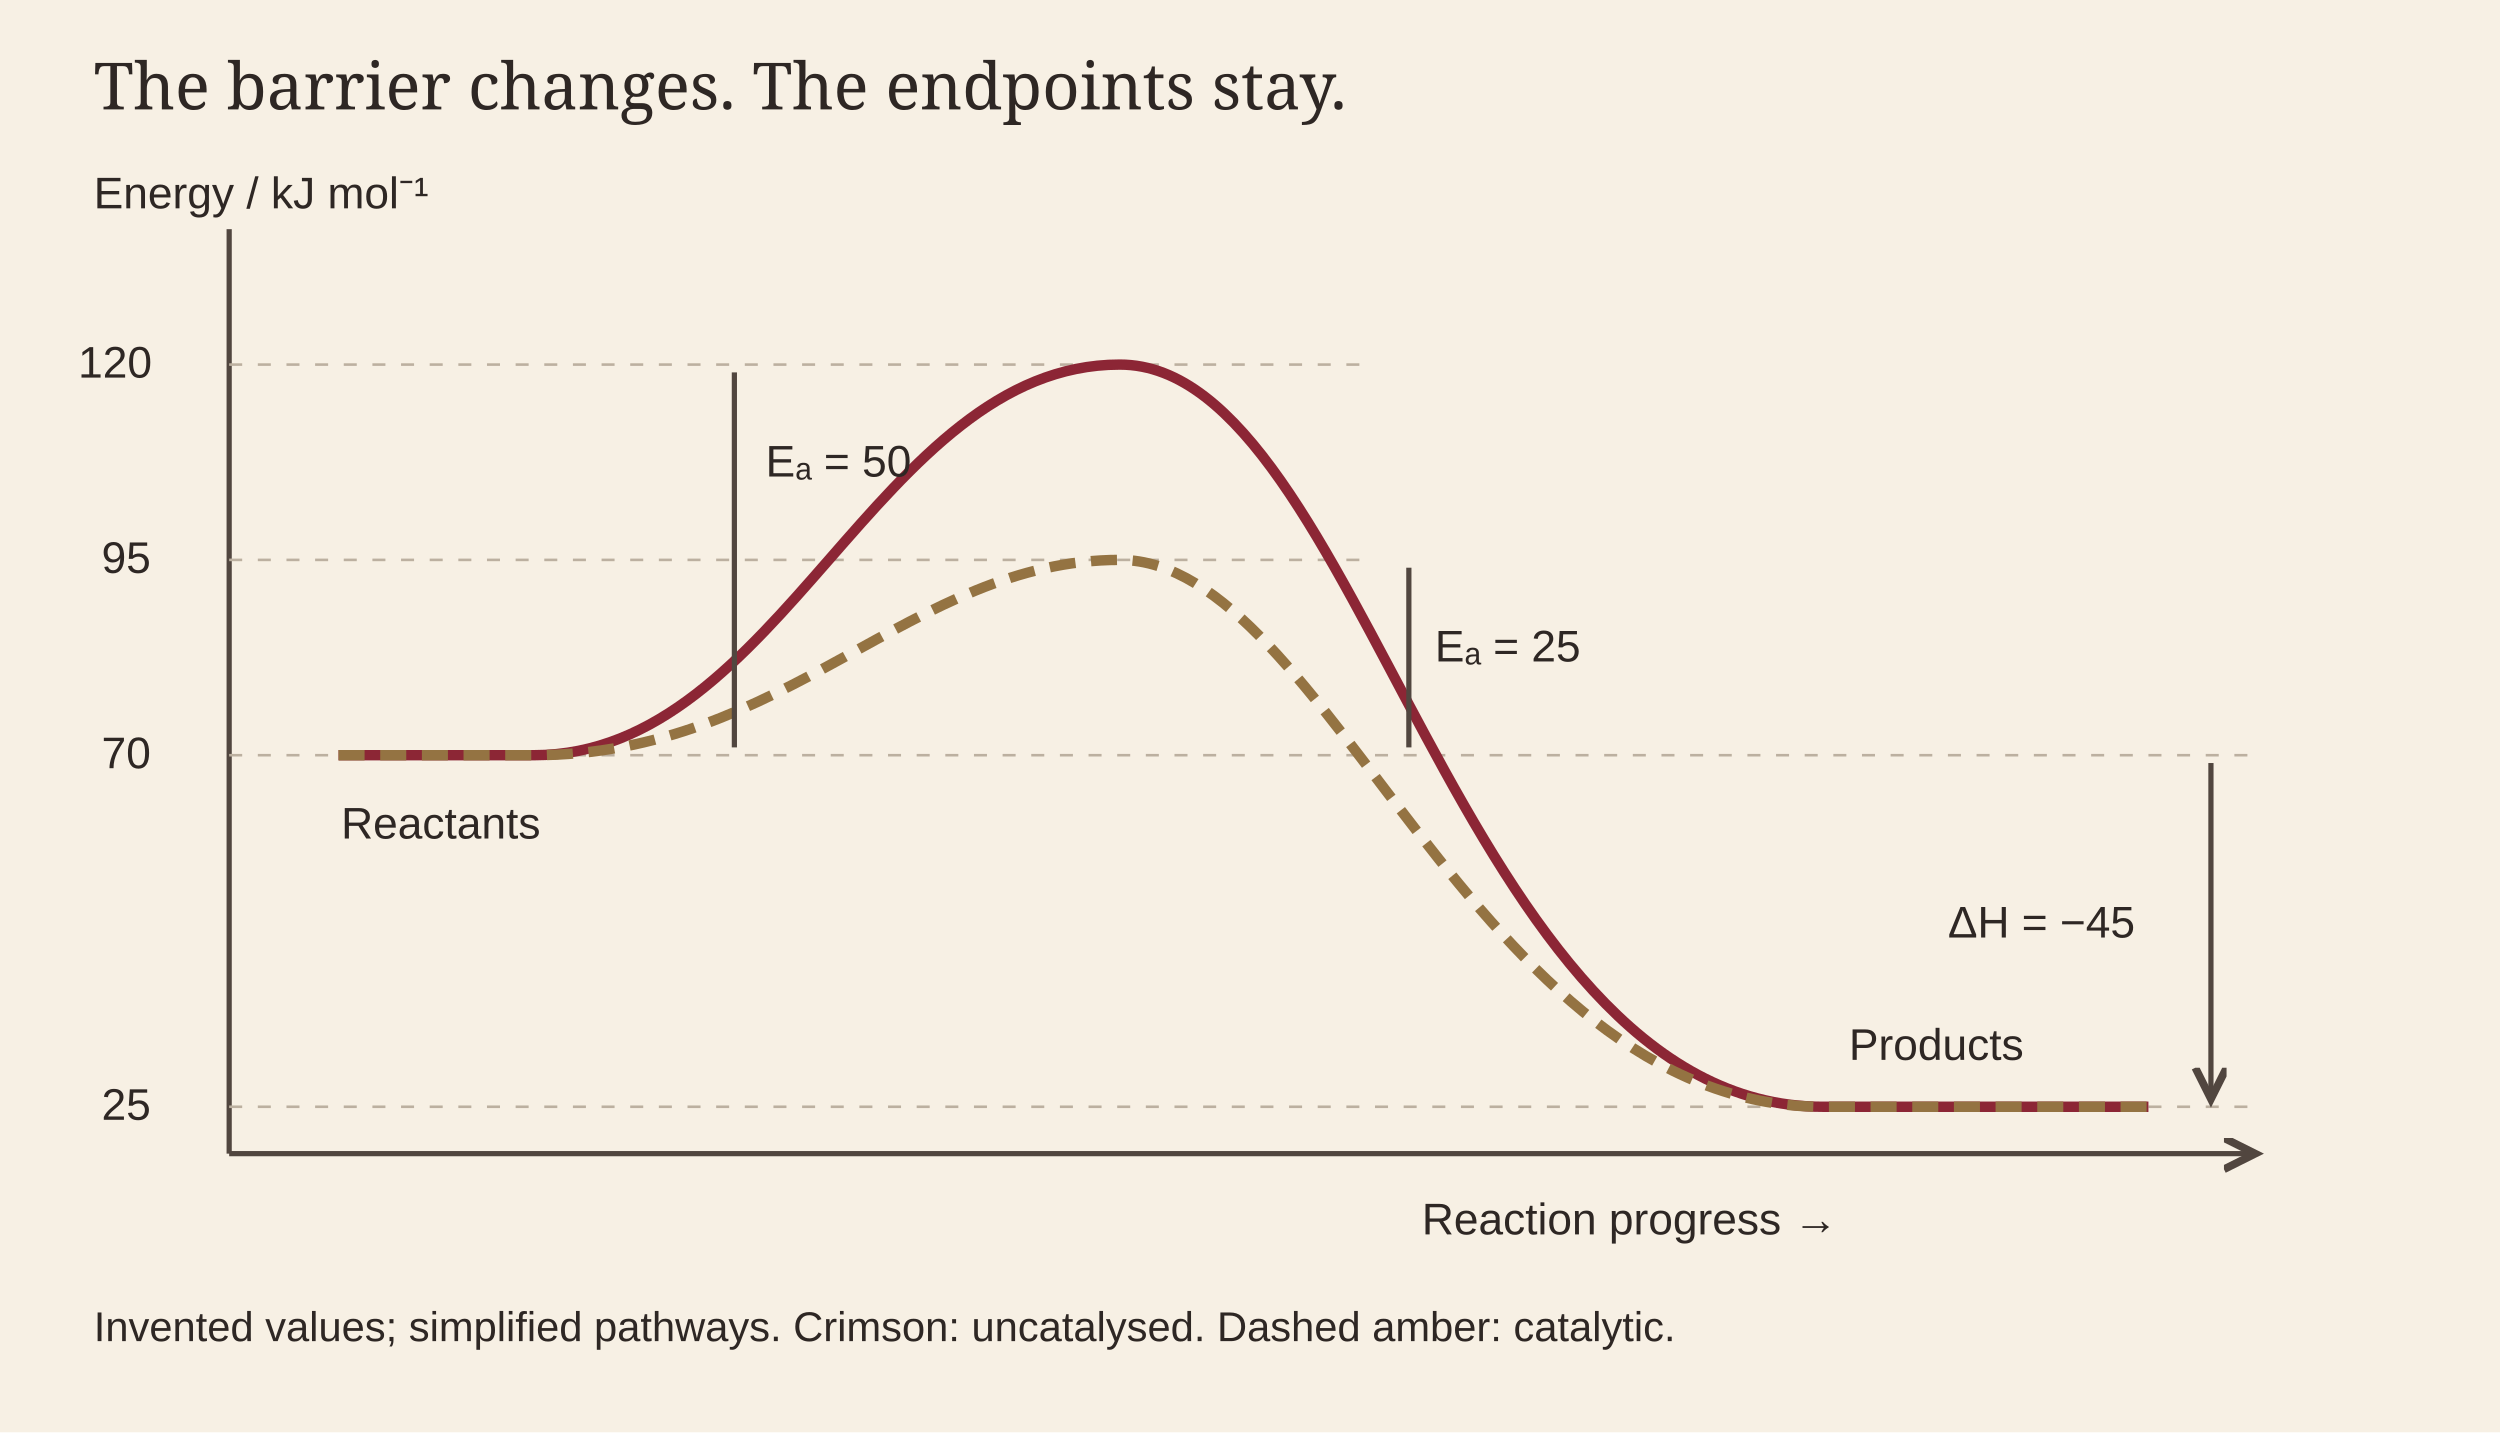
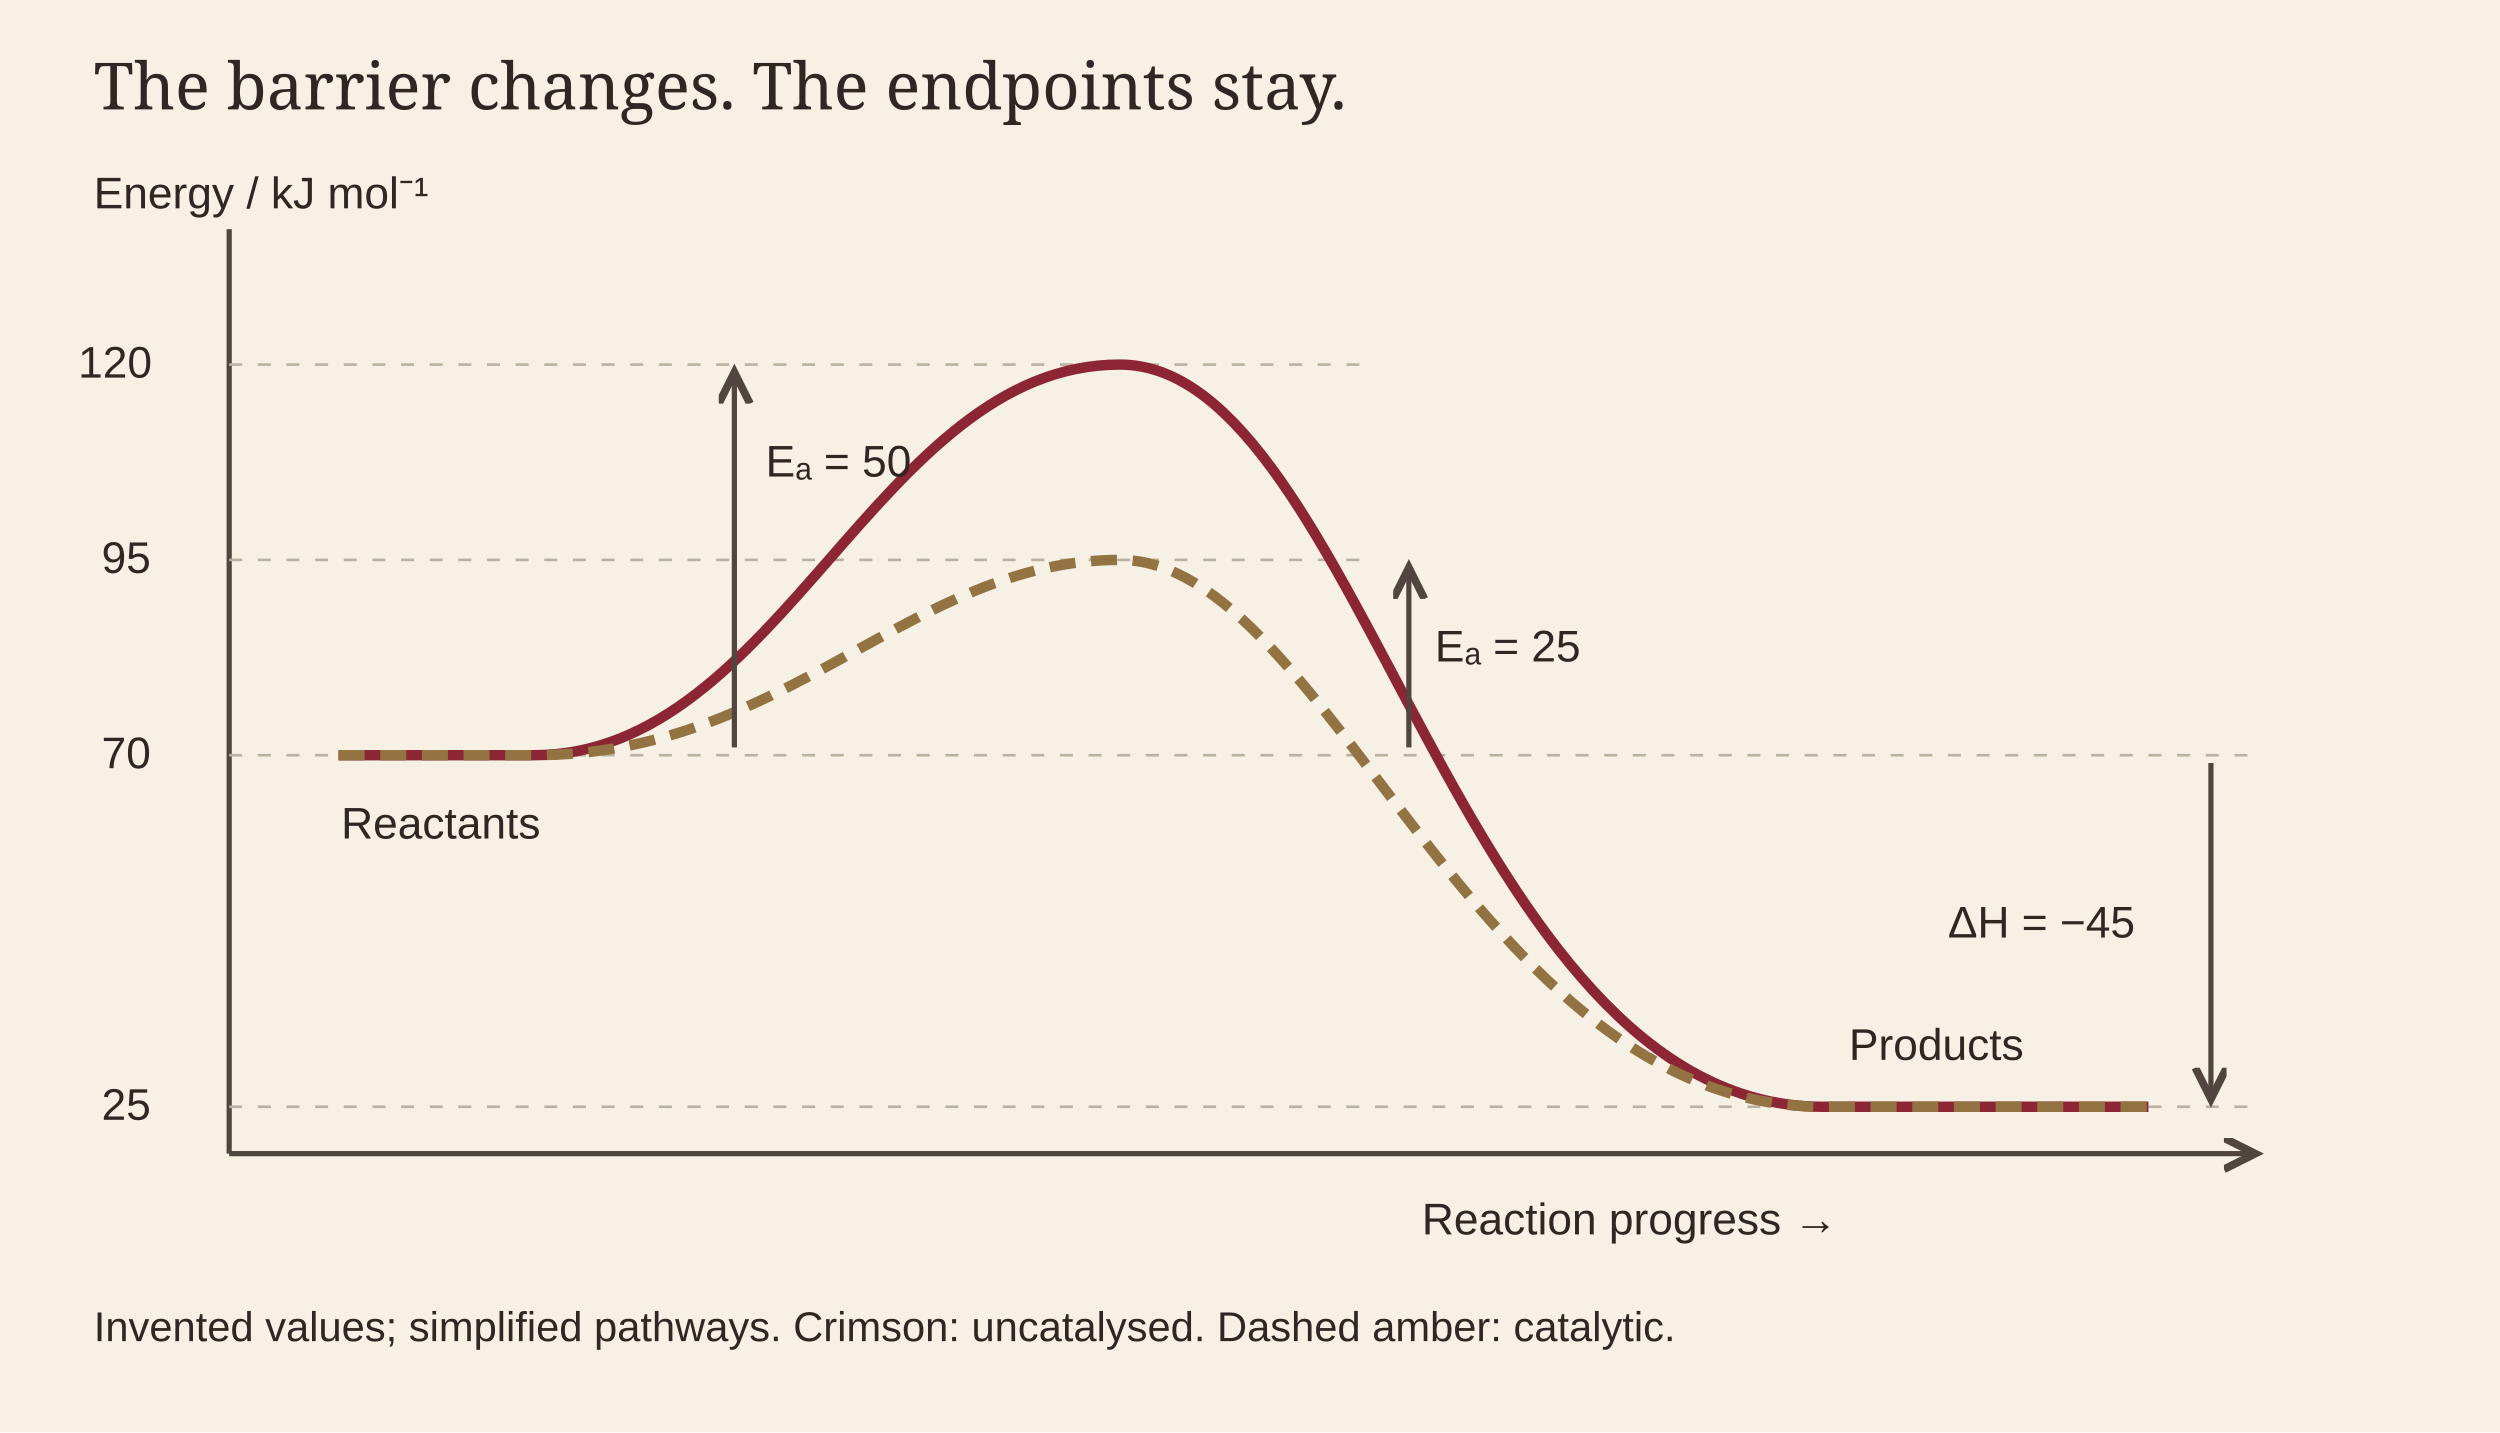
<svg xmlns="http://www.w3.org/2000/svg" viewBox="0 0 960 550" role="img" aria-labelledby="title desc">
  <defs>
    <marker id="arrow" markerWidth="8" markerHeight="8" refX="6" refY="3" orient="auto">
      <path d="M0 0 L6 3 L0 6" fill="none" stroke="#51463f" stroke-width="1.5" />
    </marker>
  </defs>
  <rect width="960" height="550" fill="#f7f0e4" />
  <g font-family="Georgia,serif" fill="#2e2724">
    <text x="36" y="42" font-size="25">The barrier changes. The endpoints stay.</text>
  </g>
  <g fill="none" stroke="#51463f" stroke-width="2">
    <path d="M88 443 V88 M88 443 H866" marker-end="url(#arrow)" />
  </g>
  <g stroke="#bcb0a0" stroke-dasharray="5 6">
    <path d="M88 140 H525 M88 215 H525 M88 290 H866 M88 425 H866" />
  </g>
  <g fill="none" stroke-width="4">
    <path d="M130 290 H205 C300 290 337 140 430 140 S560 425 700 425 H825" stroke="#8c2635" />
    <path d="M130 290 H205 C302 290 350 215 430 215 S566 425 700 425 H825" stroke="#947342" stroke-dasharray="10 6" />
  </g>
  <g fill="none" stroke="#51463f" stroke-width="2" marker-end="url(#arrow)">
-     <path d="M282 287 V143 M541 287 V218 M849 293 V422" />
+     <path d="M282 287 V143" />
+     <path d="M541 287 V218" />
+     <path d="M849 293 V422" />
  </g>
  <g font-family="Arial,sans-serif" font-size="17" fill="#2e2724">
    <text x="30" y="145">120</text>
    <text x="39" y="220">95</text>
    <text x="39" y="295">70</text>
    <text x="39" y="430">25</text>
    <text x="36" y="80">Energy / kJ mol⁻¹</text>
    <text x="131" y="322">Reactants</text>
    <text x="710" y="407">Products</text>
    <text x="294" y="183">Eₐ = 50</text>
    <text x="551" y="254">Eₐ = 25</text>
    <text x="748" y="360">ΔH = −45</text>
    <text x="546" y="474">Reaction progress →</text>
    <text x="36" y="515" font-size="16">Invented values; simplified pathways. Crimson: uncatalysed. Dashed amber: catalytic.</text>
  </g>
</svg>
